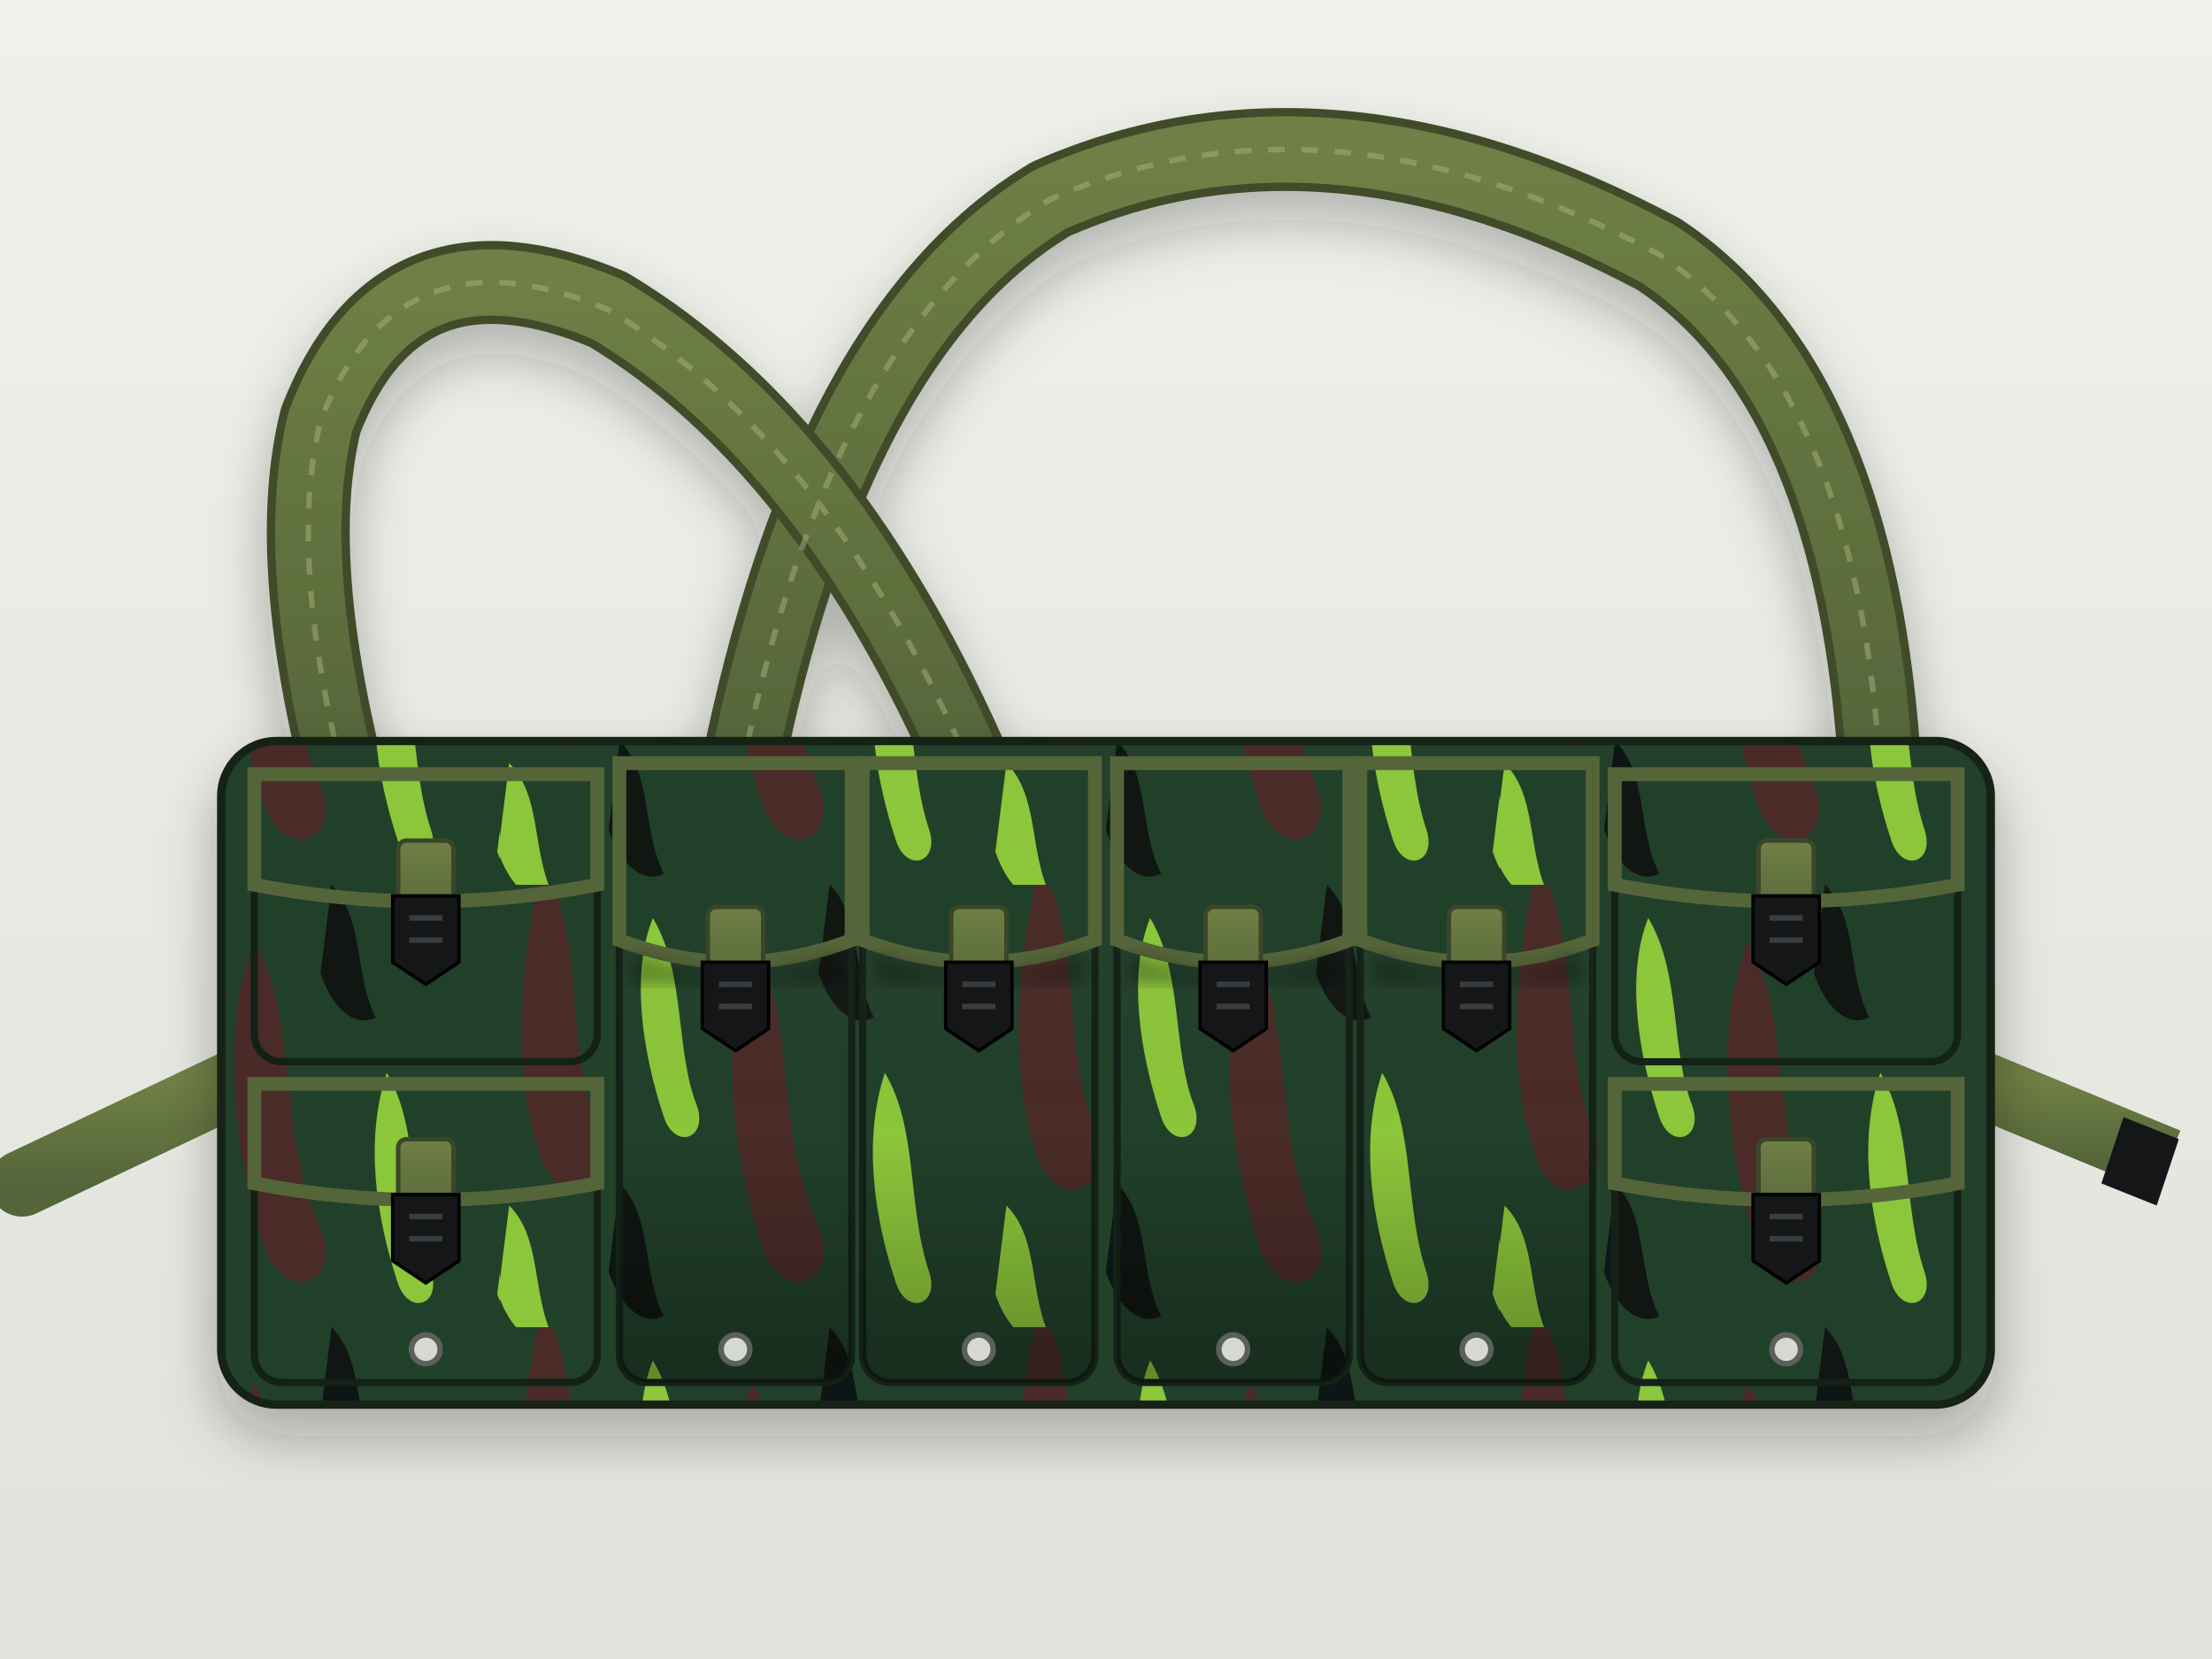
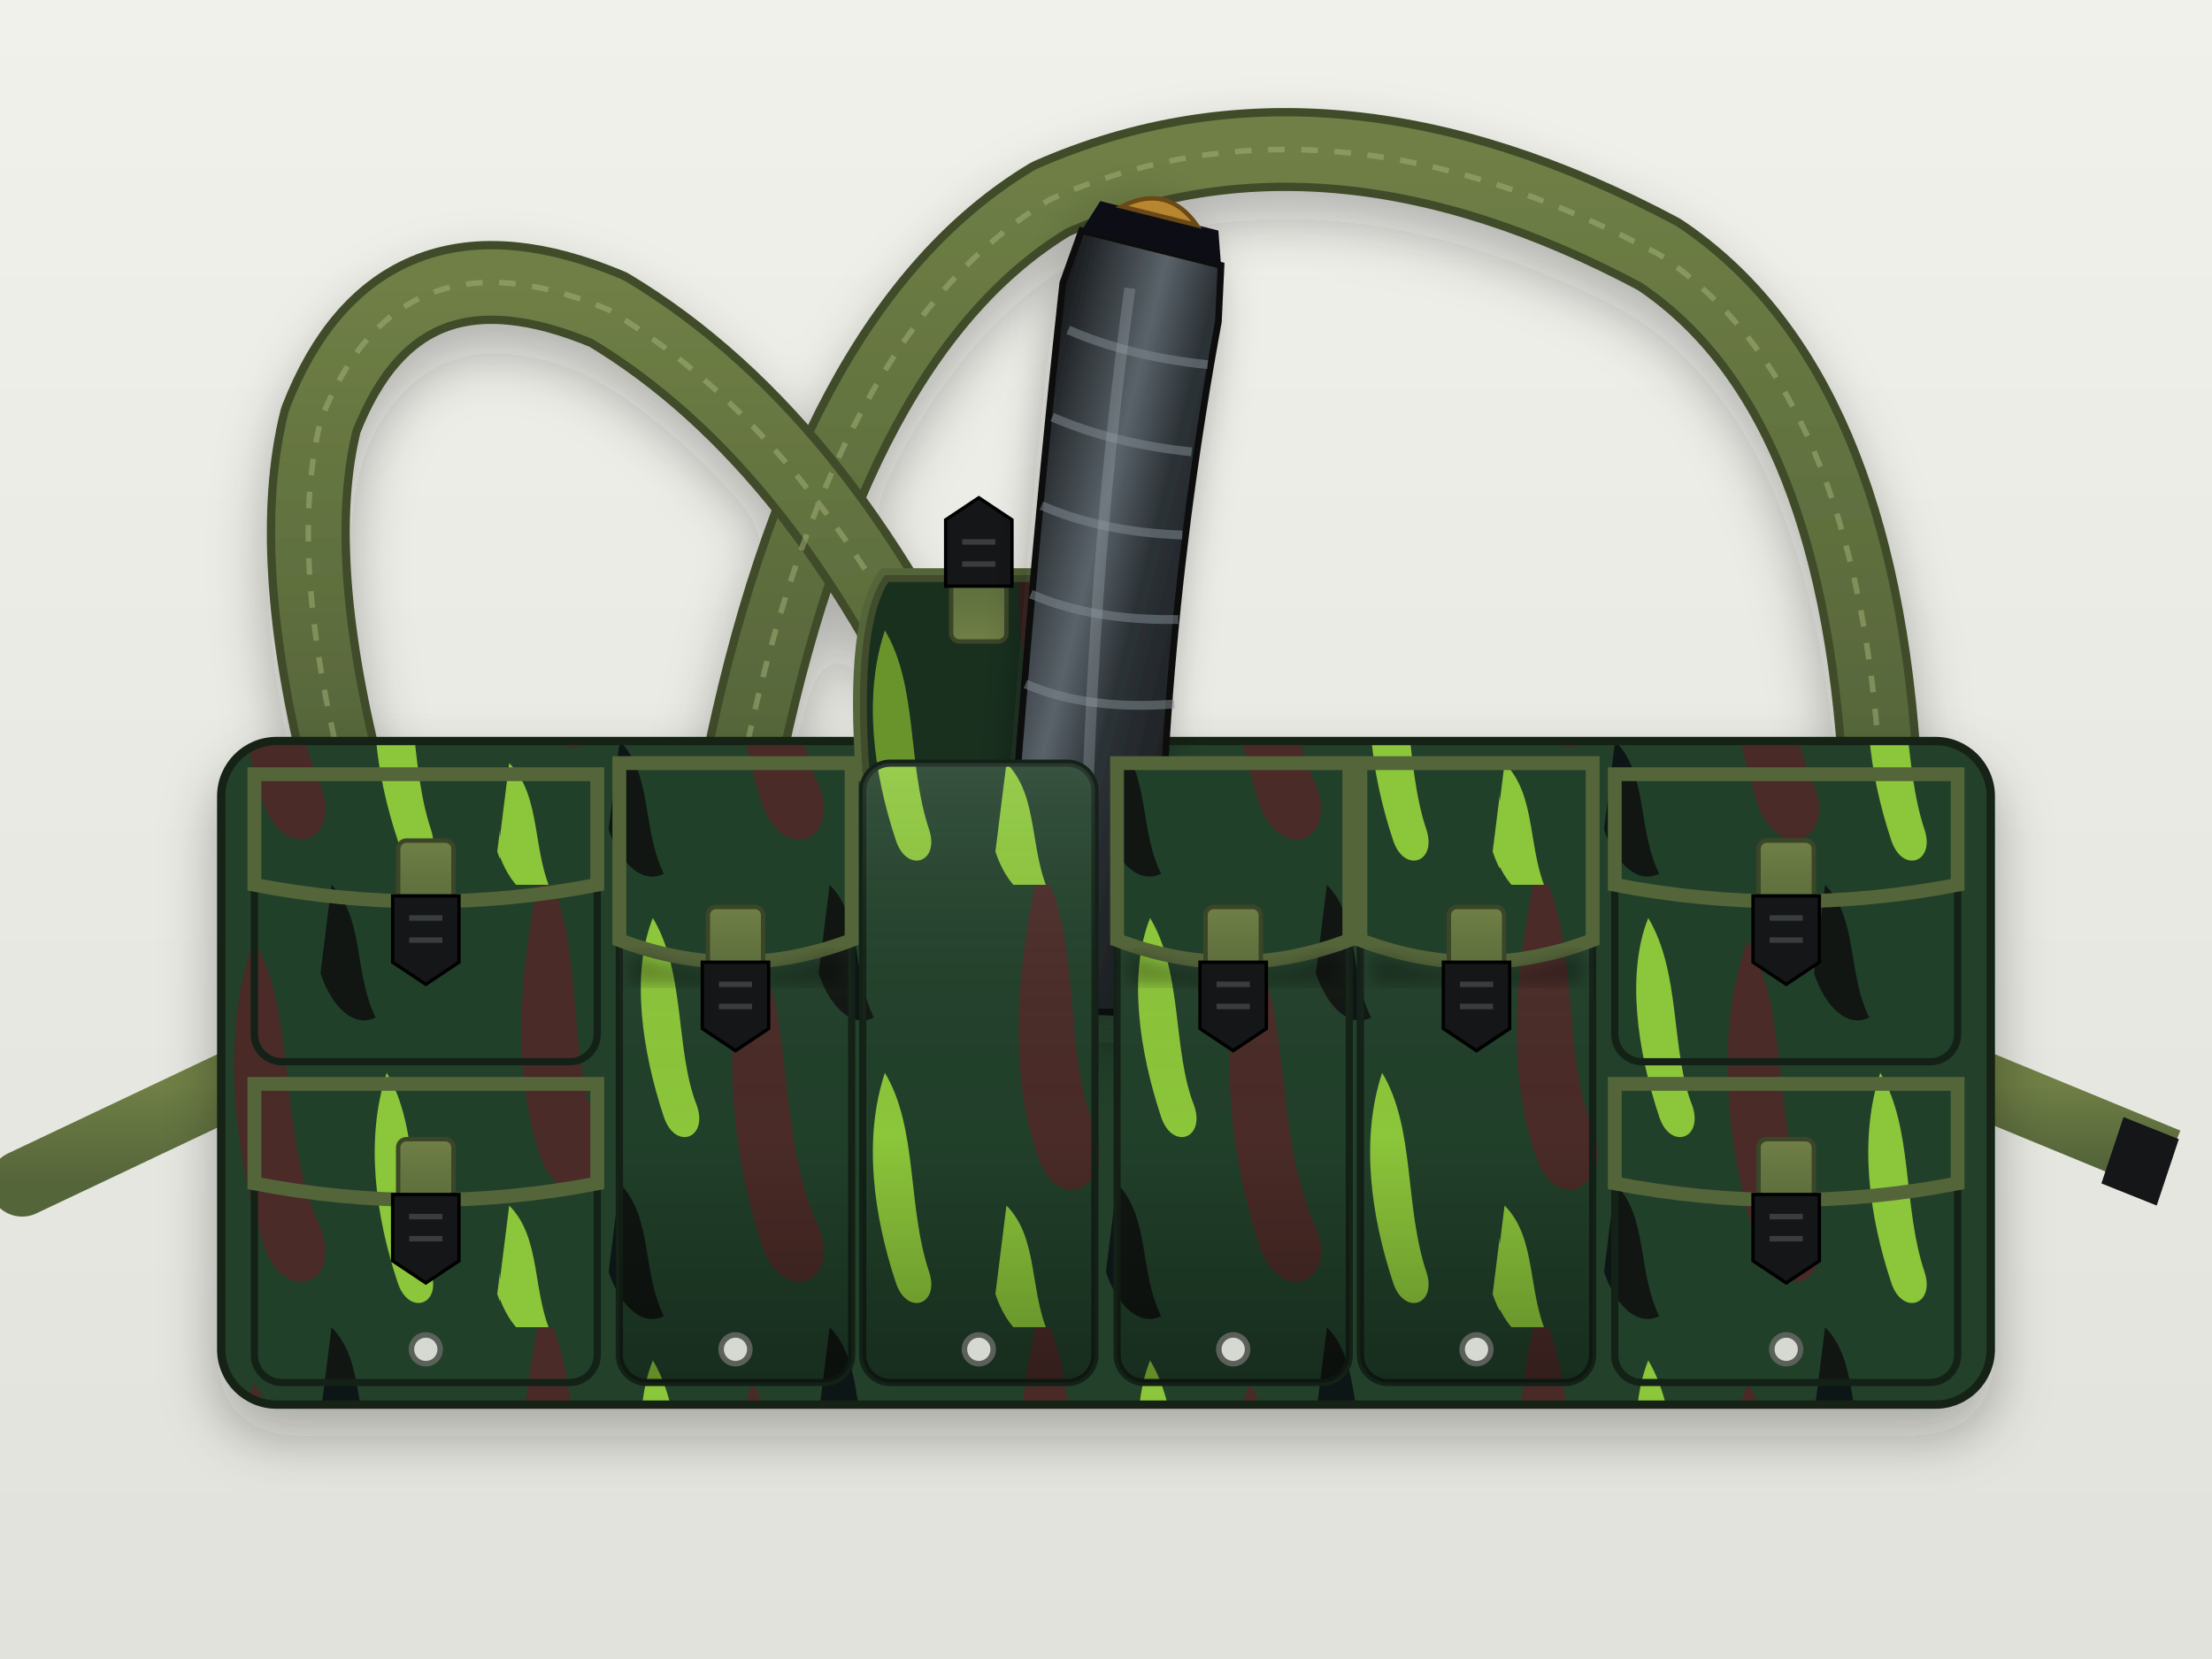
<svg xmlns="http://www.w3.org/2000/svg" viewBox="0 0 400 300" role="img" aria-label="Bao xe: túi đựng hộp tiếp đạn đeo trước ngực, vải rằn ri, dây đeo màu xanh">
  <defs>
    <linearGradient id="bg" x1="0" y1="0" x2="0" y2="1">
      <stop offset="0" stop-color="#f1f1ec" />
      <stop offset="1" stop-color="#e2e2dc" />
    </linearGradient>
    <pattern id="camo" width="90" height="80" patternUnits="userSpaceOnUse">
      <rect width="90" height="80" fill="#21402a" />
      <path d="M8 -4C16 10 12 30 18 44 22 54 12 60 8 50 2 34 4 14 8 -4Z" fill="#4a2b27" />
      <path d="M46 10C54 24 50 44 58 62 62 72 52 76 48 66 42 48 40 26 46 10Z" fill="#4a2b27" />
      <path d="M28 6C34 16 32 30 36 40 38 46 32 48 30 42 26 30 24 16 28 6Z" fill="#8cc63a" />
      <path d="M70 34C76 44 74 58 78 70 80 76 74 78 72 72 68 60 66 46 70 34Z" fill="#8cc63a" />
      <path d="M2 58C8 64 6 74 10 82 6 84 2 80 0 74Z" fill="#8cc63a" />
      <path d="M60 0C66 6 64 16 68 24 64 26 60 22 58 16Z" fill="#111612" />
      <path d="M22 54C28 60 26 70 30 78 26 80 22 76 20 70Z" fill="#111612" />
    </pattern>
    <linearGradient id="strap" x1="0" x2="0" y1="0" y2="1">
      <stop offset="0" stop-color="#6f7f45" />
      <stop offset="1" stop-color="#55653a" />
    </linearGradient>
    <linearGradient id="pouch" x1="0" y1="0" x2="0" y2="1">
      <stop offset="0" stop-color="#fff" stop-opacity=".1" />
      <stop offset=".6" stop-color="#000" stop-opacity="0" />
      <stop offset="1" stop-color="#000" stop-opacity=".3" />
    </linearGradient>
    <filter id="shadow" x="-20%" y="-20%" width="140%" height="140%">
      <feDropShadow dx="0" dy="5" stdDeviation="5" flood-color="#1b2418" flood-opacity=".3" />
    </filter>
    <filter id="soft">
      <feGaussianBlur stdDeviation="1.5" />
    </filter>
    <g id="buckle">
      <rect x="-5" y="-2" width="10" height="16" rx="1.5" fill="url(#strap)" stroke="#3b4628" stroke-width=".8" />
      <path d="M-6 8H6V20L0 24-6 20Z" fill="#141617" stroke="#000" stroke-width=".6" />
      <path d="M-3 12h6M-3 16h6" stroke="#3a3d40" stroke-width="1" />
    </g>
  </defs>
  <rect width="400" height="300" fill="url(#bg)" />
  <g fill="none" stroke-linecap="round" stroke-linejoin="round" filter="url(#shadow)">
    <path d="M134 140Q150 60 190 36Q240 14 300 46Q336 70 340 140" stroke="#3f4b29" stroke-width="15" />
    <path d="M134 140Q150 60 190 36Q240 14 300 46Q336 70 340 140" stroke="url(#strap)" stroke-width="12" />
    <path d="M176 140Q150 80 110 56Q72 40 58 76Q52 100 62 140" stroke="#3f4b29" stroke-width="15" />
    <path d="M176 140Q150 80 110 56Q72 40 58 76Q52 100 62 140" stroke="url(#strap)" stroke-width="12" />
  </g>
  <path d="M134 140Q150 60 190 36Q240 14 300 46Q336 70 340 140M176 140Q150 80 110 56Q72 40 58 76Q52 100 62 140" fill="none" stroke="#a7b57a" stroke-opacity=".5" stroke-dasharray="3 3" />
  <path d="M42 196L4 214" stroke="url(#strap)" stroke-width="12" stroke-linecap="round" />
  <path d="M358 196L392 210" stroke="url(#strap)" stroke-width="12" />
  <path d="M384 202l10 4-4 12-10-4z" fill="#141617" />
  <g filter="url(#shadow)">
    <rect x="40" y="134" width="320" height="120" rx="10" fill="url(#camo)" stroke="#132117" stroke-width="1.5" />
  </g>
+   <path d="M156 140Q154 112 160 104H194Q200 112 198 140Z" fill="url(#camo)" stroke="#55653a" stroke-width="2.5" />
+   <path d="M156 140Q154 112 160 104H194Q200 112 198 140Z" fill="#000" opacity=".25" />
+   <use href="#buckle" x="177" y="88" transform="rotate(180 177 101)" />
+   <defs>
+     <linearGradient id="mag" x1="0" x2="1">
+       <stop offset="0" stop-color="#16191b" />
+       <stop offset=".35" stop-color="#5a636a" />
+       <stop offset=".55" stop-color="#2c3236" />
+       <stop offset="1" stop-color="#121416" />
+     </linearGradient>
+   </defs>
+   <g transform="translate(184 146) rotate(14)" filter="url(#shadow)">
+     <path d="M-14 -104H12L14 -94Q18 -30 34 30L6 36Q-6 -28 -15 -94Z" fill="url(#mag)" stroke="#0a0b0c" stroke-width="1.2" />
+     <g fill="none" stroke="#7d878e" stroke-opacity=".55" stroke-width="1.6">
+       <path d="M-12 -86Q0 -84 14 -86M-11 -70Q1 -68 15 -70M-9 -54Q3 -52 17 -55M-7 -38Q5 -36 20 -40M-4 -22Q8 -20 23 -25" />
+     </g>
+     <path d="M-3 -96Q3 -40 18 22" fill="none" stroke="#9aa3a9" stroke-opacity=".35" stroke-width="2" />
+     <path d="M-14 -104H12L10 -110H-12Z" fill="#0f1112" />
+     <path d="M-8 -110Q-1 -116 6 -110Z" fill="#b8862f" stroke="#6b4a14" stroke-width=".8" />
+   </g>
  <g stroke="#132117" stroke-width="1.3">
    <rect x="112" y="138" width="42" height="112" rx="5" fill="url(#camo)" />
    <rect x="156" y="138" width="42" height="112" rx="5" fill="url(#camo)" />
    <rect x="202" y="138" width="42" height="112" rx="5" fill="url(#camo)" />
    <rect x="246" y="138" width="42" height="112" rx="5" fill="url(#camo)" />
  </g>
  <g fill="url(#pouch)">
    <rect x="112" y="138" width="42" height="112" rx="5" />
    <rect x="156" y="138" width="42" height="112" rx="5" />
    <rect x="202" y="138" width="42" height="112" rx="5" />
    <rect x="246" y="138" width="42" height="112" rx="5" />
  </g>
  <g stroke="#55653a" stroke-width="2.5">
    <path d="M112 138H154V170Q133 178 112 170Z" fill="url(#camo)" />
-     <path d="M156 138H198V170Q177 178 156 170Z" fill="url(#camo)" />
    <path d="M202 138H244V170Q223 178 202 170Z" fill="url(#camo)" />
    <path d="M246 138H288V170Q267 178 246 170Z" fill="url(#camo)" />
  </g>
  <g fill="#000" opacity=".3" filter="url(#soft)">
    <path d="M114 172Q133 180 152 172V178H114Z" />
-     <path d="M158 172Q177 180 196 172V178H158Z" />
    <path d="M204 172Q223 180 242 172V178H204Z" />
    <path d="M248 172Q267 180 286 172V178H248Z" />
  </g>
  <use href="#buckle" x="133" y="166" />
-   <use href="#buckle" x="177" y="166" />
  <use href="#buckle" x="223" y="166" />
  <use href="#buckle" x="267" y="166" />
  <g stroke="#132117" stroke-width="1.3">
    <rect x="46" y="140" width="62" height="52" rx="5" fill="url(#camo)" />
    <rect x="46" y="196" width="62" height="54" rx="5" fill="url(#camo)" />
    <rect x="292" y="140" width="62" height="52" rx="5" fill="url(#camo)" />
    <rect x="292" y="196" width="62" height="54" rx="5" fill="url(#camo)" />
  </g>
  <g stroke="#55653a" stroke-width="2.5">
    <path d="M46 140H108V160Q77 166 46 160Z" fill="url(#camo)" />
    <path d="M46 196H108V214Q77 220 46 214Z" fill="url(#camo)" />
    <path d="M292 140H354V160Q323 166 292 160Z" fill="url(#camo)" />
    <path d="M292 196H354V214Q323 220 292 214Z" fill="url(#camo)" />
  </g>
  <use href="#buckle" x="77" y="154" />
  <use href="#buckle" x="77" y="208" />
  <use href="#buckle" x="323" y="154" />
  <use href="#buckle" x="323" y="208" />
  <g fill="#d6d8d2" stroke="#5c605a" stroke-width="1">
    <circle cx="77" cy="244" r="2.6" />
    <circle cx="133" cy="244" r="2.6" />
    <circle cx="177" cy="244" r="2.6" />
    <circle cx="223" cy="244" r="2.6" />
    <circle cx="267" cy="244" r="2.6" />
    <circle cx="323" cy="244" r="2.6" />
  </g>
</svg>
